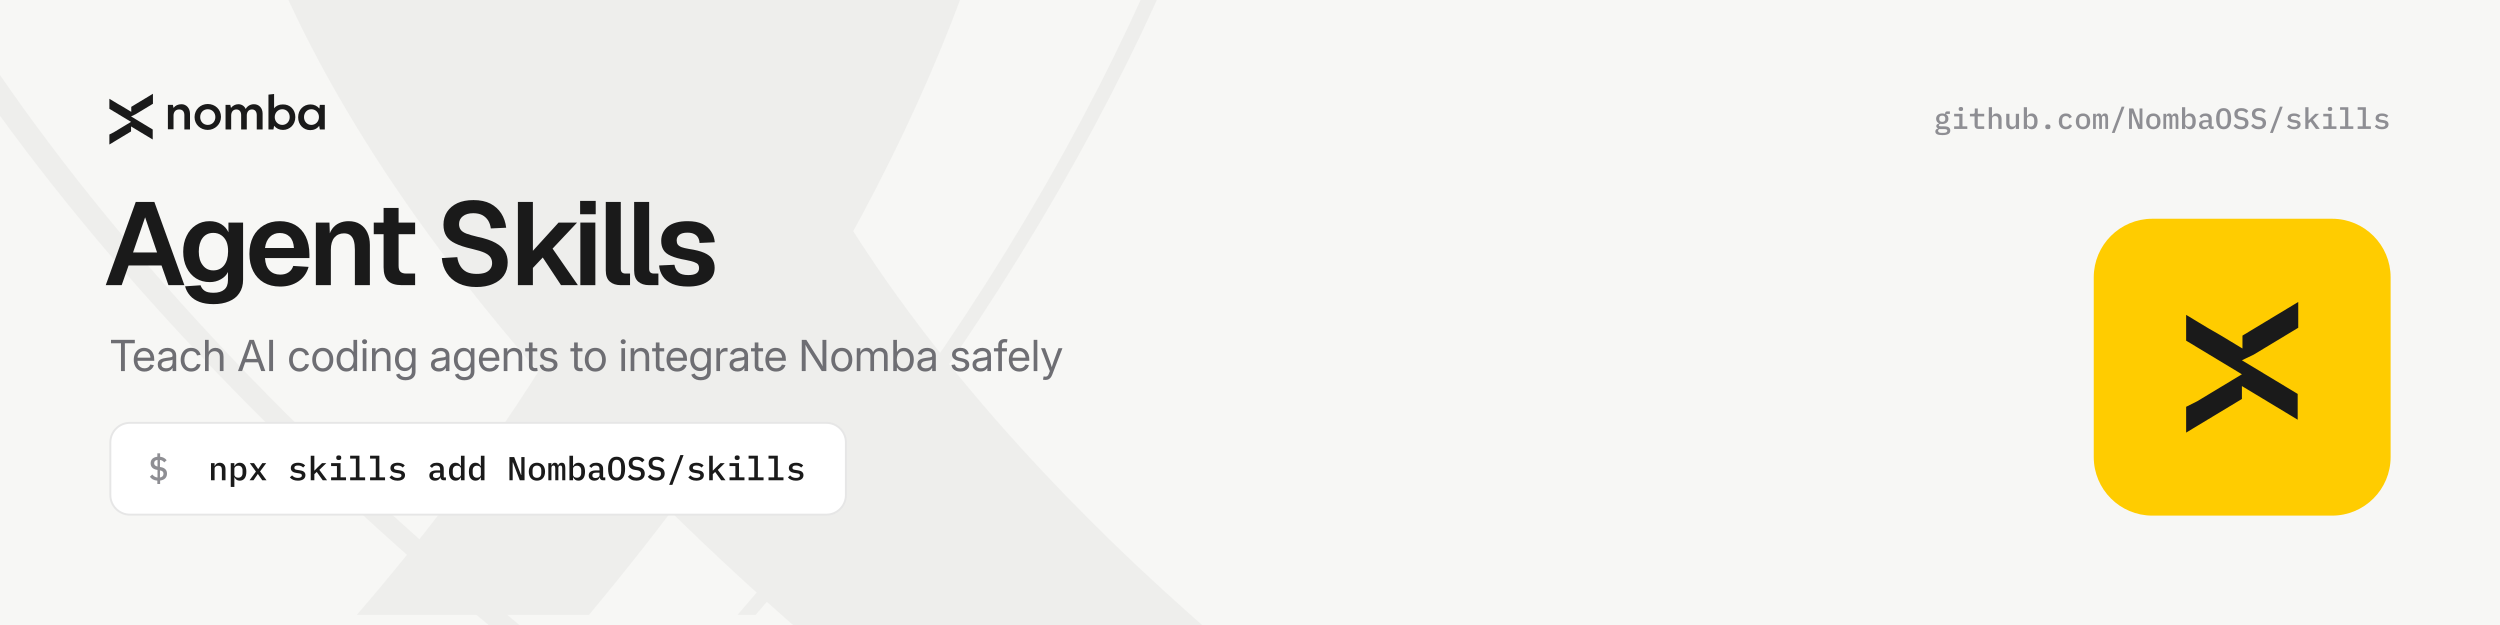
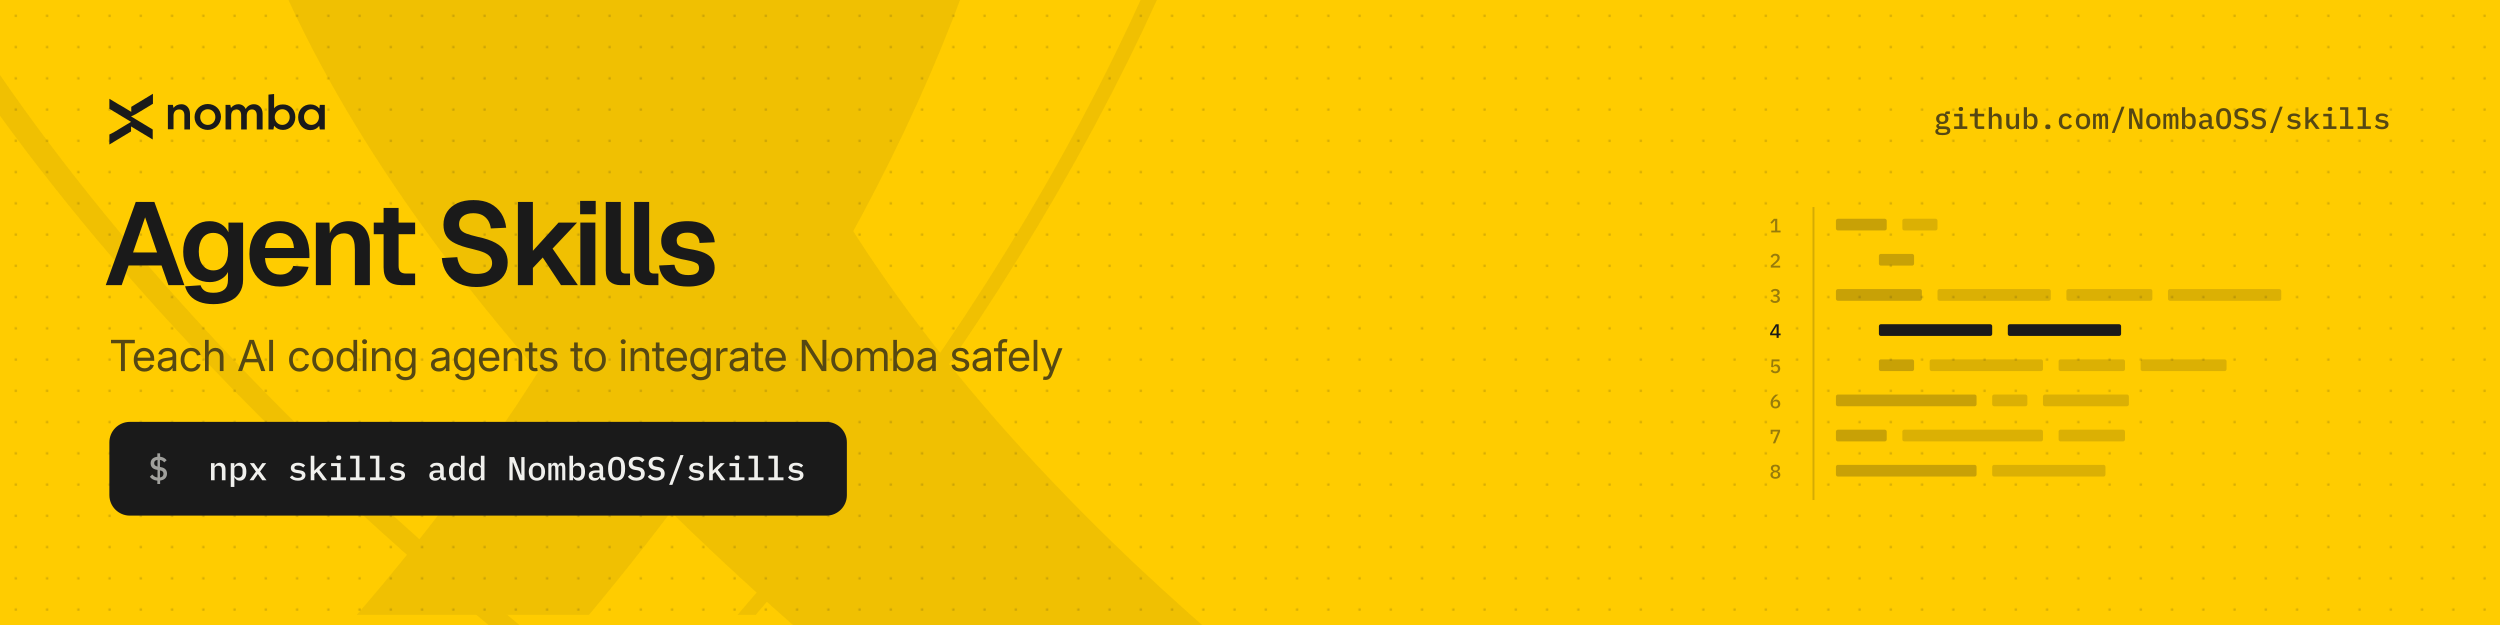
<svg xmlns="http://www.w3.org/2000/svg" viewBox="0 0 1280 320" width="1280" height="320" role="img" aria-label="Nomba Agent Skills. Teach AI coding agents to integrate Nomba safely. Install: npx skills add NombaOSS/skills">
  <defs>
+     <pattern id="dots" width="16" height="16" patternUnits="userSpaceOnUse">
+       <rect x="7.5" y="7.5" width="1.2" height="1.2" fill="#1A1A1A" fill-opacity="0.16" />
+     </pattern>
    <path id="g1" d="M19 0 275 -710H434L690 0H554L495 -168H214L155 0ZM252 -279H457L355 -579Z" />
    <path id="g281" d="M298 162Q228 162 178 143Q128 124 98 90Q67 55 55 10L187 1Q197 31 222 48Q246 65 298 65Q357 65 389 38Q421 12 421 -44V-112Q402 -73 360 -50Q318 -26 266 -26Q200 -26 148 -58Q97 -91 68 -150Q39 -208 39 -285Q39 -362 68 -420Q96 -479 147 -512Q198 -546 264 -546Q322 -546 364 -520Q406 -494 425 -451V-534H550V-47Q550 21 518 68Q487 115 430 138Q374 162 298 162ZM296 -126Q353 -126 387 -168Q421 -211 422 -286Q423 -336 408 -372Q392 -407 364 -426Q335 -446 296 -446Q237 -446 204 -402Q172 -359 172 -286Q172 -213 206 -170Q239 -126 296 -126Z" />
    <path id="g262" d="M301 12Q221 12 162 -22Q103 -57 71 -120Q39 -183 39 -267Q39 -351 71 -414Q103 -476 162 -511Q220 -546 298 -546Q374 -546 432 -512Q489 -478 520 -414Q551 -350 551 -260V-231H172Q176 -161 210 -126Q245 -90 302 -90Q345 -90 374 -110Q402 -129 413 -164L544 -156Q522 -78 458 -33Q393 12 301 12ZM172 -317H419Q415 -382 382 -414Q349 -445 298 -445Q247 -445 214 -412Q180 -379 172 -317Z" />
    <path id="g318" d="M70 0V-534H186L191 -384L176 -390Q184 -446 209 -480Q234 -514 270 -530Q306 -546 349 -546Q408 -546 448 -520Q489 -494 510 -448Q531 -403 531 -343V0H403V-302Q403 -347 394 -378Q385 -409 364 -426Q344 -442 310 -442Q259 -442 228 -406Q198 -370 198 -302V0Z" />
    <path id="g361" d="M284 0Q204 0 166 -37Q129 -74 129 -153V-659H257V-165Q257 -128 273 -114Q289 -99 323 -99H398V0ZM45 -435V-534H398V-435Z" />
    <path id="g126" d="M348 16Q260 16 196 -15Q132 -46 96 -102Q59 -157 53 -231L185 -239Q191 -193 212 -161Q232 -129 266 -112Q301 -96 350 -96Q392 -96 422 -106Q451 -117 466 -138Q482 -158 482 -188Q482 -215 469 -236Q456 -258 419 -276Q382 -293 309 -310Q221 -330 168 -356Q115 -381 91 -420Q67 -458 67 -516Q67 -578 98 -626Q129 -673 186 -700Q243 -726 323 -726Q408 -726 467 -696Q526 -665 560 -612Q594 -559 602 -490L471 -484Q466 -523 448 -552Q429 -581 398 -598Q366 -614 321 -614Q265 -614 232 -588Q200 -563 200 -521Q200 -492 214 -473Q227 -454 262 -440Q297 -427 360 -412Q455 -392 511 -361Q567 -330 591 -289Q615 -248 615 -195Q615 -130 582 -82Q549 -35 489 -10Q429 16 348 16Z" />
    <path id="g309" d="M70 0V-710H198V-293L417 -534H575L366 -312L582 0H438L282 -236L198 -147V0Z" />
    <path id="g292" d="M70 0V-534H198V0ZM68 -605V-719H201V-605Z" />
    <path id="g312" d="M198 0Q140 0 105 -30Q70 -60 70 -126V-710H198V-139Q198 -119 208 -109Q219 -99 238 -99H277V0Z" />
    <path id="g354" d="M287 12Q206 12 152 -11Q99 -34 71 -75Q43 -116 39 -168L170 -174Q177 -132 204 -109Q231 -86 288 -86Q333 -86 356 -100Q380 -115 380 -146Q380 -164 372 -176Q363 -188 338 -197Q314 -206 267 -215Q186 -229 140 -250Q94 -270 76 -301Q57 -332 57 -378Q57 -453 114 -500Q172 -546 283 -546Q360 -546 410 -522Q459 -497 484 -456Q510 -416 514 -366L384 -360Q383 -385 372 -405Q361 -425 339 -436Q317 -448 281 -448Q236 -448 212 -430Q189 -412 189 -382Q189 -361 198 -347Q208 -333 231 -324Q254 -316 294 -309Q376 -297 424 -276Q472 -255 492 -224Q513 -192 513 -148Q513 -71 452 -30Q390 12 287 12Z" />
    <path id="i411" d="M77 -1326V-1490H1213V-1326H739V0H553V-1326Z" />
    <path id="i614" d="M599 24Q440 24 326 -48Q212 -119 151 -246Q90 -373 90 -539Q90 -706 152 -834Q213 -963 324 -1036Q435 -1109 582 -1109Q680 -1109 768 -1075Q855 -1041 922 -972Q989 -902 1028 -798Q1066 -693 1066 -552V-490H198V-639H969L890 -585Q890 -694 854 -777Q818 -860 749 -906Q680 -952 582 -952Q484 -952 413 -906Q342 -859 304 -780Q266 -700 266 -601V-513Q266 -396 306 -310Q347 -225 422 -179Q497 -133 599 -133Q669 -133 724 -154Q780 -175 818 -215Q857 -255 875 -312L1048 -285Q1024 -193 962 -124Q899 -54 806 -15Q714 24 599 24Z" />
    <path id="i507" d="M461 22Q355 22 270 -16Q185 -55 136 -130Q86 -204 86 -312Q86 -406 122 -464Q159 -523 221 -556Q283 -590 359 -607Q435 -624 514 -634Q614 -648 675 -655Q736 -662 764 -678Q792 -695 792 -735V-743Q792 -808 765 -854Q738 -901 686 -927Q634 -953 558 -953Q481 -953 424 -928Q367 -903 332 -864Q298 -824 286 -779L113 -811Q139 -910 204 -976Q269 -1041 360 -1074Q451 -1107 555 -1107Q627 -1107 700 -1088Q772 -1070 832 -1028Q893 -985 930 -912Q966 -840 966 -733V0H793V-151H785Q766 -113 726 -72Q686 -32 621 -5Q556 22 461 22ZM489 -134Q590 -134 658 -172Q725 -211 758 -272Q792 -334 792 -402V-547Q781 -536 748 -526Q716 -517 672 -509Q629 -501 584 -495Q540 -489 506 -485Q443 -477 387 -458Q331 -438 297 -402Q263 -365 263 -302Q263 -248 292 -210Q320 -173 371 -154Q422 -134 489 -134Z" />
    <path id="i586" d="M590 24Q441 24 328 -48Q216 -119 153 -246Q90 -373 90 -540Q90 -710 153 -838Q216 -966 328 -1038Q441 -1109 590 -1109Q675 -1109 749 -1085Q823 -1061 882 -1017Q941 -973 982 -912Q1022 -850 1040 -774L867 -746Q857 -791 833 -828Q809 -866 774 -894Q739 -921 693 -936Q647 -951 590 -951Q484 -951 412 -896Q341 -842 304 -749Q268 -656 268 -540Q268 -426 304 -334Q341 -242 412 -188Q484 -134 590 -134Q648 -134 694 -149Q740 -164 774 -192Q809 -220 833 -258Q857 -297 869 -343L1042 -316Q1025 -240 984 -178Q944 -115 884 -70Q825 -25 750 0Q675 24 590 24Z" />
    <path id="i670" d="M319 -647V0H144V-1490H319V-826H279Q330 -976 424 -1042Q518 -1107 644 -1107Q754 -1107 840 -1060Q927 -1014 977 -921Q1027 -828 1027 -686V0H851V-672Q851 -805 784 -876Q717 -948 600 -948Q521 -948 458 -914Q394 -881 356 -814Q319 -748 319 -647Z" />
    <path id="i2" d="M38 0 583 -1490H796L1342 0H1145L831 -890Q801 -975 762 -1094Q724 -1213 667 -1401H710Q654 -1212 615 -1092Q576 -972 547 -890L234 0ZM315 -417V-580H1065V-417Z" />
    <path id="i197" d="M351 -1490V0H166V-1490Z" />
    <path id="i790" d="M590 24Q441 24 328 -48Q216 -119 153 -246Q90 -373 90 -540Q90 -710 153 -838Q216 -966 328 -1038Q441 -1109 590 -1109Q741 -1109 854 -1038Q966 -966 1029 -838Q1092 -710 1092 -540Q1092 -373 1029 -246Q966 -119 854 -48Q741 24 590 24ZM590 -134Q698 -134 770 -188Q842 -242 878 -334Q914 -426 914 -540Q914 -656 878 -749Q842 -842 770 -896Q698 -951 590 -951Q484 -951 412 -896Q341 -842 304 -749Q268 -656 268 -540Q268 -426 304 -334Q341 -242 412 -188Q484 -134 590 -134Z" />
    <path id="i597" d="M556 22Q418 22 312 -48Q207 -118 148 -246Q90 -373 90 -544Q90 -714 149 -841Q208 -968 314 -1038Q419 -1107 557 -1107Q648 -1107 712 -1078Q775 -1050 816 -1008Q858 -965 883 -922H892V-1490H1068V0H897V-167H885Q858 -123 816 -80Q773 -36 710 -7Q646 22 556 22ZM583 -135Q683 -135 754 -186Q825 -238 862 -330Q899 -423 899 -545Q899 -667 862 -758Q825 -849 754 -900Q683 -950 583 -950Q483 -950 412 -900Q342 -849 305 -758Q268 -667 268 -545Q268 -422 306 -330Q343 -238 414 -186Q484 -135 583 -135Z" />
    <path id="i689" d="M144 0V-1090H319V0ZM232 -1284Q183 -1284 147 -1318Q111 -1353 111 -1401Q111 -1450 147 -1484Q183 -1519 232 -1519Q283 -1519 318 -1484Q354 -1450 354 -1401Q354 -1353 318 -1318Q283 -1284 232 -1284Z" />
    <path id="i773" d="M319 -647V0H144V-1090H314V-826H279Q330 -976 424 -1042Q518 -1107 644 -1107Q754 -1107 840 -1060Q927 -1014 976 -921Q1026 -828 1026 -686V0H851V-672Q851 -805 784 -876Q717 -948 600 -948Q521 -948 458 -914Q394 -881 356 -814Q319 -748 319 -647Z" />
    <path id="i658" d="M592 438Q470 438 378 404Q285 370 224 310Q164 249 139 169L297 116Q317 160 354 198Q391 236 449 260Q507 284 592 284Q728 284 811 216Q894 147 894 11V-185H884Q856 -140 814 -98Q773 -56 710 -28Q647 -1 556 -1Q420 -1 314 -67Q209 -133 150 -256Q90 -379 90 -548Q90 -717 149 -842Q208 -968 314 -1038Q420 -1107 558 -1107Q648 -1107 712 -1079Q776 -1051 818 -1007Q861 -963 888 -918H898V-1090H1069V16Q1069 165 1004 258Q939 352 830 395Q722 438 592 438ZM584 -158Q684 -158 755 -206Q826 -253 863 -342Q900 -430 900 -550Q900 -670 863 -760Q826 -849 756 -900Q685 -950 584 -950Q484 -950 414 -900Q343 -850 306 -760Q268 -670 268 -550Q268 -429 306 -341Q343 -253 414 -206Q485 -158 584 -158Z" />
    <path id="i889" d="M593 -1090V-940H18V-1090ZM195 -1366H370V-275Q370 -206 398 -176Q427 -146 495 -146Q515 -146 542 -148Q568 -150 590 -153L610 -3Q583 2 550 5Q516 8 485 8Q344 8 270 -61Q195 -130 195 -259Z" />
    <path id="i871" d="M518 24Q404 24 314 -11Q223 -46 166 -116Q108 -187 94 -291L263 -314Q281 -221 346 -175Q411 -129 516 -129Q629 -129 696 -177Q763 -225 763 -295Q763 -353 721 -390Q679 -428 601 -446L422 -488Q273 -524 198 -599Q123 -674 123 -791Q123 -884 174 -956Q226 -1028 316 -1068Q407 -1109 524 -1109Q636 -1109 720 -1072Q804 -1034 854 -966Q905 -899 921 -808L756 -785Q743 -856 686 -908Q629 -959 524 -959Q425 -959 362 -912Q300 -866 300 -797Q300 -736 344 -699Q389 -662 477 -641L647 -601Q799 -565 871 -492Q943 -418 943 -303Q943 -205 888 -132Q834 -58 738 -17Q642 24 518 24Z" />
    <path id="i852" d="M144 0V-1090H312V-921H321Q351 -1005 423 -1056Q495 -1106 595 -1106Q616 -1106 640 -1105Q664 -1104 677 -1102V-926Q669 -928 638 -932Q608 -937 571 -937Q501 -937 444 -906Q386 -876 352 -818Q319 -760 319 -678V0Z" />
    <path id="i300" d="M166 0V-1490H382L992 -529Q1014 -495 1046 -440Q1079 -385 1116 -318Q1154 -251 1189 -179L1167 -163Q1161 -235 1158 -310Q1154 -385 1153 -450Q1152 -515 1152 -555V-1490H1338V0H1119L577 -854Q546 -903 508 -964Q471 -1026 422 -1110Q373 -1195 308 -1309L337 -1330Q342 -1217 345 -1124Q348 -1031 350 -963Q352 -895 352 -856V0Z" />
    <path id="i766" d="M144 0V-1090H315V-856H298Q325 -940 375 -996Q425 -1053 490 -1082Q556 -1110 628 -1110Q751 -1110 832 -1037Q912 -964 934 -854H905Q926 -930 977 -988Q1028 -1045 1102 -1078Q1176 -1110 1265 -1110Q1362 -1110 1442 -1068Q1522 -1026 1569 -941Q1616 -856 1616 -726V0H1441V-724Q1441 -845 1372 -898Q1304 -950 1214 -950Q1138 -950 1083 -918Q1028 -887 998 -832Q968 -776 968 -704V0H792V-742Q792 -836 730 -893Q667 -950 571 -950Q506 -950 448 -920Q390 -889 354 -828Q319 -767 319 -677V0Z" />
    <path id="i578" d="M655 22Q566 22 502 -7Q439 -36 396 -80Q354 -123 326 -167H314V0H144V-1490H319V-922H328Q354 -965 396 -1008Q437 -1050 500 -1078Q564 -1107 655 -1107Q794 -1107 899 -1038Q1004 -968 1063 -841Q1122 -714 1122 -544Q1122 -373 1063 -246Q1004 -118 899 -48Q794 22 655 22ZM629 -135Q728 -135 798 -186Q868 -238 906 -330Q943 -422 943 -545Q943 -667 906 -758Q869 -849 798 -900Q728 -950 629 -950Q528 -950 457 -900Q386 -849 349 -758Q312 -667 312 -545Q312 -423 350 -330Q387 -238 458 -186Q529 -135 629 -135Z" />
    <path id="i647" d="M638 -1090V-940H18V-1090ZM224 0V-1257Q224 -1344 264 -1405Q304 -1466 372 -1498Q441 -1529 524 -1529Q575 -1529 612 -1523Q649 -1517 664 -1512L636 -1362Q625 -1365 598 -1368Q572 -1371 543 -1371Q467 -1371 433 -1334Q399 -1298 399 -1223V0Z" />
    <path id="i736" d="M319 -1490V0H144V-1490Z" />
    <path id="i998" d="M137 411 163 257 220 260Q265 268 302 258Q338 249 367 216Q396 182 419 118L462 -1L43 -1090H235L468 -452Q502 -360 528 -270Q555 -179 582 -92H526Q553 -179 580 -270Q607 -361 640 -452L873 -1090H1062L573 180Q541 261 496 315Q450 369 390 396Q331 422 257 422Q219 422 188 418Q157 415 137 411Z" />
+     <path id="m63" d="M88 0V-93H284V-616H276L114 -443L45 -505L223 -698H396V-93H565V0Z" />
+     <path id="m64" d="M545 0H63V-107L291 -306Q345 -354 374 -397Q404 -440 404 -488V-499Q404 -554 374 -584Q344 -613 287 -613Q229 -613 198 -582Q166 -551 152 -503L54 -540Q64 -573 83 -604Q102 -634 132 -658Q161 -682 202 -696Q242 -710 295 -710Q349 -710 392 -694Q434 -679 463 -652Q492 -625 507 -588Q522 -550 522 -505Q522 -463 510 -428Q497 -392 474 -360Q452 -327 421 -297Q390 -267 353 -237L184 -95H545Z" />
+     <path id="m65" d="M271 -410Q338 -410 370 -438Q403 -467 403 -510V-517Q403 -565 372 -590Q340 -616 287 -616Q236 -616 200 -593Q165 -570 141 -530L65 -595Q81 -618 102 -639Q123 -660 150 -676Q177 -691 212 -700Q247 -710 291 -710Q340 -710 382 -698Q424 -686 455 -662Q486 -639 503 -606Q520 -572 520 -530Q520 -497 510 -470Q499 -443 480 -422Q462 -402 437 -389Q412 -376 384 -370V-365Q414 -359 441 -346Q468 -332 489 -310Q510 -289 522 -260Q534 -230 534 -192Q534 -146 516 -108Q498 -71 464 -44Q431 -17 384 -2Q337 12 279 12Q230 12 192 2Q155 -9 126 -26Q97 -44 76 -66Q54 -89 38 -113L121 -177Q147 -135 182 -108Q218 -82 280 -82Q346 -82 381 -112Q416 -143 416 -197V-205Q416 -259 380 -288Q343 -316 274 -316H199V-410Z" />
+     <path id="m66" d="M362 0V-136H30V-232L322 -698H469V-224H567V-136H469V0ZM125 -224H362V-595H356Z" />
+     <path id="m67" d="M511 -601H194L176 -353H184Q208 -394 242 -418Q276 -443 335 -443Q380 -443 418 -428Q457 -413 486 -385Q514 -357 530 -316Q547 -276 547 -225Q547 -173 530 -130Q513 -86 481 -54Q449 -23 402 -6Q355 12 295 12Q248 12 212 2Q175 -9 146 -26Q118 -44 97 -66Q76 -89 60 -113L142 -177Q155 -157 170 -140Q184 -122 202 -109Q220 -96 244 -89Q267 -82 297 -82Q362 -82 396 -118Q430 -153 430 -214V-222Q430 -283 396 -317Q361 -351 297 -351Q250 -351 223 -334Q196 -317 176 -296L83 -309L109 -698H511Z" />
+     <path id="m68" d="M302 12Q243 12 197 -7Q151 -26 119 -62Q87 -97 70 -147Q53 -197 53 -260Q53 -336 76 -403Q99 -470 136 -526Q173 -582 218 -626Q263 -669 307 -698H457Q397 -655 349 -615Q301 -575 266 -533Q230 -491 206 -444Q182 -398 169 -341L176 -339Q187 -360 202 -378Q217 -397 237 -411Q257 -425 283 -433Q309 -441 342 -441Q387 -441 425 -426Q463 -411 491 -382Q519 -354 534 -314Q550 -274 550 -224Q550 -172 532 -128Q515 -85 482 -54Q450 -23 404 -6Q358 12 302 12ZM301 -78Q365 -78 400 -112Q435 -147 435 -210V-220Q435 -283 400 -318Q365 -352 301 -352Q238 -352 203 -318Q168 -283 168 -220V-210Q168 -147 203 -112Q238 -78 301 -78Z" />
+     <path id="m69" d="M169 0 428 -605H156V-476H59V-698H540V-600L288 0Z" />
+     <path id="m70" d="M300 12Q238 12 191 -4Q144 -19 112 -46Q80 -73 64 -110Q47 -147 47 -191Q47 -261 86 -303Q125 -345 188 -362V-370Q134 -389 101 -430Q68 -471 68 -531Q68 -612 128 -661Q189 -710 300 -710Q411 -710 472 -661Q532 -612 532 -531Q532 -471 499 -430Q466 -389 412 -370V-362Q475 -345 514 -303Q553 -261 553 -191Q553 -147 536 -110Q520 -73 488 -46Q456 -19 409 -4Q362 12 300 12ZM300 -77Q366 -77 402 -106Q437 -135 437 -188V-209Q437 -262 402 -291Q366 -320 300 -320Q234 -320 198 -291Q163 -262 163 -209V-188Q163 -135 198 -106Q234 -77 300 -77ZM300 -406Q360 -406 392 -432Q423 -459 423 -507V-520Q423 -568 392 -594Q360 -621 300 -621Q240 -621 208 -594Q177 -568 177 -520V-507Q177 -459 208 -432Q240 -406 300 -406Z" />
    <path id="m11" d="M570 56Q570 136 503 174Q436 212 299 212Q232 212 186 204Q141 195 112 179Q84 163 72 140Q59 117 59 88Q59 46 82 22Q106 -1 149 -12V-22Q123 -32 108 -50Q92 -68 92 -97Q92 -135 118 -154Q144 -174 185 -184V-189Q138 -211 112 -251Q86 -291 86 -347Q86 -388 101 -422Q116 -455 144 -478Q171 -502 210 -515Q248 -528 296 -528Q350 -528 393 -511V-528Q393 -558 410 -578Q427 -598 462 -598H556V-512H436V-488Q470 -465 488 -430Q506 -394 506 -347Q506 -306 491 -272Q476 -239 448 -216Q421 -192 382 -180Q344 -167 296 -167Q262 -167 232 -173Q214 -168 196 -156Q178 -144 178 -123Q178 -99 201 -93Q224 -87 258 -87H374Q478 -87 524 -48Q570 -8 570 56ZM468 63Q468 37 447 22Q426 6 371 6H192Q154 24 154 64Q154 93 178 114Q203 135 260 135H341Q403 135 436 116Q468 98 468 63ZM296 -242Q349 -242 374 -267Q399 -292 399 -334V-361Q399 -403 374 -428Q349 -453 296 -453Q243 -453 218 -428Q193 -403 193 -361V-334Q193 -292 218 -267Q243 -242 296 -242Z" />
    <path id="m15" d="M332 -610Q290 -610 274 -627Q257 -644 257 -669V-690Q257 -715 274 -732Q290 -749 331 -749Q373 -749 390 -732Q406 -715 406 -690V-669Q406 -644 390 -627Q373 -610 332 -610ZM101 -88H277V-428H101V-516H386V-88H551V0H101Z" />
    <path id="m27" d="M331 0Q263 0 231 -36Q199 -73 199 -131V-428H40V-516H153Q182 -516 194 -528Q206 -539 206 -569V-698H308V-516H528V-428H308V-88H528V0Z" />
    <path id="m14" d="M84 -740H193V-428H198Q206 -448 218 -466Q231 -485 249 -498Q267 -512 291 -520Q315 -528 347 -528Q425 -528 473 -477Q521 -426 521 -332V0H412V-316Q412 -439 305 -439Q284 -439 264 -434Q244 -428 228 -417Q212 -406 202 -389Q193 -372 193 -350V0H84Z" />
    <path id="m28" d="M407 -88H402Q394 -68 382 -50Q369 -31 351 -18Q333 -4 309 4Q285 12 253 12Q175 12 127 -39Q79 -90 79 -184V-516H188V-200Q188 -77 295 -77Q316 -77 336 -82Q356 -88 372 -99Q388 -110 398 -126Q407 -143 407 -166V-516H516V0H407Z" />
    <path id="m6" d="M79 -740H188V-428H194Q217 -475 255 -502Q293 -528 350 -528Q441 -528 495 -460Q549 -392 549 -258Q549 -124 495 -56Q441 12 350 12Q293 12 255 -14Q217 -41 194 -88H188V0H79ZM305 -77Q367 -77 400 -115Q434 -153 434 -216V-300Q434 -363 400 -401Q367 -439 305 -439Q281 -439 260 -433Q239 -427 223 -415Q207 -403 198 -386Q188 -368 188 -344V-172Q188 -148 198 -130Q207 -113 223 -101Q239 -89 260 -83Q281 -77 305 -77Z" />
    <path id="m95" d="M300 10Q252 10 232 -10Q213 -30 213 -59V-85Q213 -114 232 -134Q252 -154 300 -154Q348 -154 368 -134Q387 -114 387 -85V-59Q387 -30 368 -10Q348 10 300 10Z" />
    <path id="m7" d="M319 12Q261 12 216 -7Q170 -26 138 -61Q107 -96 90 -146Q74 -196 74 -258Q74 -320 90 -370Q107 -420 138 -455Q170 -490 216 -509Q261 -528 318 -528Q398 -528 446 -494Q495 -460 519 -406L434 -360Q420 -396 392 -417Q363 -438 318 -438Q256 -438 222 -400Q188 -363 188 -301V-215Q188 -154 222 -116Q256 -78 320 -78Q368 -78 398 -100Q429 -122 447 -160L527 -111Q502 -57 451 -22Q400 12 319 12Z" />
    <path id="m22" d="M300 12Q243 12 198 -7Q152 -26 120 -61Q89 -96 72 -146Q55 -196 55 -258Q55 -320 72 -370Q89 -420 120 -455Q152 -490 198 -509Q243 -528 300 -528Q357 -528 402 -509Q448 -490 480 -455Q511 -420 528 -370Q545 -320 545 -258Q545 -196 528 -146Q511 -96 480 -61Q448 -26 402 -7Q357 12 300 12ZM300 -74Q360 -74 396 -110Q431 -147 431 -219V-297Q431 -369 396 -406Q360 -442 300 -442Q240 -442 204 -406Q169 -369 169 -297V-219Q169 -147 204 -110Q240 -74 300 -74Z" />
    <path id="m20" d="M44 0V-516H137V-449H142Q154 -482 176 -505Q199 -528 241 -528Q282 -528 304 -506Q327 -483 333 -444H337Q351 -479 376 -504Q401 -528 448 -528Q508 -528 532 -486Q555 -444 555 -363V0H462V-349Q462 -403 449 -424Q436 -444 407 -444Q381 -444 364 -426Q346 -409 346 -374V0H253V-349Q253 -403 240 -424Q228 -444 199 -444Q172 -444 154 -426Q137 -409 137 -374V0Z" />
    <path id="m130" d="M83 138 420 -760H517L180 138Z" />
    <path id="m47" d="M179 -537H170V0H72V-698H216L421 -161H430V-698H528V0H384Z" />
    <path id="m4" d="M492 0Q445 0 422 -24Q398 -48 393 -87H388Q373 -40 334 -14Q294 12 233 12Q154 12 107 -30Q60 -71 60 -144Q60 -219 116 -258Q171 -298 286 -298H385V-338Q385 -443 274 -443Q224 -443 193 -424Q162 -404 141 -372L76 -425Q98 -467 150 -498Q202 -528 284 -528Q382 -528 438 -481Q494 -434 494 -345V-86H559V0ZM264 -68Q317 -68 351 -92Q385 -116 385 -154V-229H288Q170 -229 170 -158V-138Q170 -103 195 -86Q220 -68 264 -68Z" />
    <path id="m48" d="M300 12Q234 12 186 -12Q137 -37 106 -83Q74 -129 59 -196Q44 -263 44 -349Q44 -434 59 -502Q74 -569 106 -615Q137 -661 186 -686Q234 -710 300 -710Q366 -710 414 -686Q463 -661 494 -615Q526 -569 541 -502Q556 -434 556 -349Q556 -263 541 -196Q526 -129 494 -83Q463 -37 414 -12Q366 12 300 12ZM300 -81Q375 -81 406 -138Q437 -194 437 -291V-408Q437 -504 406 -560Q375 -617 300 -617Q225 -617 194 -560Q163 -504 163 -408V-290Q163 -194 194 -138Q225 -81 300 -81Z" />
    <path id="m52" d="M294 12Q203 12 141 -20Q79 -52 39 -105L111 -174Q151 -126 196 -104Q241 -81 298 -81Q364 -81 400 -111Q435 -141 435 -197Q435 -242 409 -266Q383 -291 320 -302L244 -314Q194 -322 160 -340Q126 -359 105 -384Q84 -410 74 -442Q65 -473 65 -508Q65 -607 129 -658Q193 -710 305 -710Q388 -710 446 -684Q505 -657 541 -609L471 -539Q442 -574 402 -596Q363 -617 305 -617Q243 -617 210 -590Q178 -564 178 -513Q178 -470 204 -446Q229 -421 294 -410L368 -397Q462 -380 505 -328Q548 -277 548 -203Q548 -155 532 -115Q515 -75 482 -47Q450 -19 402 -4Q355 12 294 12Z" />
    <path id="m26" d="M301 12Q217 12 156 -15Q96 -42 59 -87L126 -147Q160 -110 202 -90Q245 -71 303 -71Q356 -71 388 -89Q421 -107 421 -145Q421 -161 415 -172Q409 -183 398 -190Q387 -197 372 -201Q358 -205 342 -207L260 -220Q230 -224 199 -233Q168 -242 144 -258Q119 -275 104 -301Q88 -327 88 -367Q88 -446 148 -487Q209 -528 308 -528Q380 -528 432 -506Q485 -485 520 -447L459 -383Q439 -406 402 -426Q365 -445 304 -445Q195 -445 195 -376Q195 -343 218 -330Q242 -318 274 -314L356 -301Q387 -296 418 -288Q448 -280 472 -264Q497 -247 512 -221Q528 -195 528 -155Q528 -77 468 -32Q407 12 301 12Z" />
    <path id="m17" d="M88 -740H197V-293H202L283 -376L428 -516H557L348 -313L580 0H449L269 -251L197 -184V0H88Z" />
    <path id="m18" d="M75 -88H246V-652H75V-740H355V-88H526V0H75Z" />
    <path id="m170" d="M268 11Q188 5 133 -26Q78 -57 43 -105L115 -174Q149 -133 187 -110Q225 -88 273 -83V-312L250 -316Q200 -325 165 -343Q130 -361 108 -387Q86 -413 76 -444Q66 -476 66 -512Q66 -597 119 -648Q172 -698 268 -708V-811H352V-708Q418 -701 466 -675Q514 -649 549 -604L476 -538Q452 -569 420 -588Q389 -607 347 -612V-400L374 -396Q424 -387 459 -369Q494 -351 516 -326Q539 -300 549 -268Q559 -236 559 -200Q559 -114 506 -59Q452 -4 352 8V113H268ZM172 -515Q172 -473 196 -450Q219 -426 273 -414V-614Q172 -602 172 -515ZM453 -195Q453 -240 428 -264Q404 -287 347 -298V-84Q399 -92 426 -120Q453 -148 453 -195Z" />
    <path id="m21" d="M84 0V-516H193V-428H198Q206 -448 218 -466Q231 -485 249 -498Q267 -512 291 -520Q315 -528 347 -528Q425 -528 473 -477Q521 -426 521 -332V0H412V-316Q412 -439 305 -439Q284 -439 264 -434Q244 -428 228 -417Q212 -406 202 -389Q193 -372 193 -350V0Z" />
    <path id="m23" d="M79 -516H188V-428H194Q217 -475 255 -502Q293 -528 350 -528Q441 -528 495 -460Q549 -392 549 -258Q549 -124 495 -56Q441 12 350 12Q293 12 255 -14Q217 -41 194 -88H188V200H79ZM305 -77Q367 -77 400 -115Q434 -153 434 -216V-300Q434 -363 400 -401Q367 -439 305 -439Q281 -439 260 -433Q239 -427 223 -415Q207 -403 198 -386Q188 -368 188 -344V-172Q188 -148 198 -130Q207 -113 223 -101Q239 -89 260 -83Q281 -77 305 -77Z" />
    <path id="m31" d="M45 0 237 -262 53 -516H180L248 -418L302 -340H308L361 -418L429 -516H547L362 -266L556 0H428L351 -111L298 -187H292L240 -111L164 0Z" />
    <path id="m8" d="M412 -88H406Q383 -41 345 -14Q307 12 250 12Q159 12 105 -56Q51 -124 51 -258Q51 -392 105 -460Q159 -528 250 -528Q307 -528 345 -502Q383 -475 406 -428H412V-740H521V0H412ZM295 -77Q319 -77 340 -83Q361 -89 377 -101Q393 -113 402 -130Q412 -148 412 -172V-344Q412 -368 402 -386Q393 -403 377 -415Q361 -427 340 -433Q319 -439 295 -439Q233 -439 200 -401Q166 -363 166 -300V-216Q166 -153 200 -115Q233 -77 295 -77Z" />
  </defs>
-   <rect width="1280" height="320" fill="#F7F7F5" />
-   <g opacity="0.04">
+   <rect width="1280" height="320" fill="#FFCC00" />
+   <g opacity="0.07">
    <svg x="-128.0" y="-542.0" width="1408.0" height="951.6" viewBox="0 0 566.87 383.14">
      <g fill="#1A1A1A">
        <path d="M209.861 42.64C158.12 52.759 122.057 75.161 105.534 107.613C98.418 121.431 94.92 136.645 94.92 152.906C94.92 210.342 138.34 280.689 218.425 350.059C231.571 361.434 245.441 372.461 259.673 383.139H344.703C341.567 380.836 338.431 378.602 335.296 376.23C323.958 367.715 312.862 358.922 302.49 349.849C294.891 343.22 287.655 336.659 280.78 329.96C211.429 262.544 183.448 194.011 207.449 147.113C220.957 120.594 250.507 102.239 292.841 94.004C366.654 79.558 468.208 97.424 566.867 136.994V106.217C440.226 50.456 305.626 23.936 209.861 42.64Z" />
        <path d="M5.307 110.266C5.307 92.261 9.046 75.442 16.765 60.297C30.273 33.987 55.239 13.539 89.975 0H80.688C48.364 13.888 24.966 33.987 12.061 59.32C3.98 75.302 0 92.749 0 111.453C0 177.612 49.932 258.637 142.199 338.545C160.049 353.968 178.864 368.903 198.644 383.14H205.278C184.654 368.275 164.874 352.712 146.179 336.591C55.36 258.009 5.186 175.937 5.307 110.266Z" />
        <path d="M200.985 38.392C230.114 47.503 250.416 67.674 259.718 96.893C263.724 109.334 265.693 123.033 265.693 137.673C265.693 189.388 241.25 252.727 196.164 315.186C188.763 325.429 180.955 335.357 172.943 344.971H125.074C126.839 342.897 128.605 340.887 130.37 338.75C136.752 331.084 142.999 323.167 148.839 314.998C153.116 309.028 157.19 303.122 161.06 297.09C200.102 236.39 215.855 174.684 202.343 132.458C194.739 108.58 178.103 92.054 154.27 84.639C112.716 71.632 55.545 87.719 0.003 123.347V95.636C71.297 45.43 147.073 21.552 200.985 38.392Z" />
        <path d="M316.141 99.282C316.141 83.07 314.036 67.926 309.691 54.291C302.086 30.601 288.031 12.19 268.476 0H273.704C291.901 12.505 305.074 30.601 312.339 53.411C316.888 67.8 319.129 83.51 319.129 100.35C319.129 159.919 291.019 232.872 239.076 304.82C229.027 318.707 218.434 332.154 207.299 344.972H203.564C215.175 331.588 226.311 317.575 236.835 303.06C287.963 232.306 316.209 158.411 316.141 99.282Z" />
      </g>
    </svg>
  </g>
+   <rect width="1280" height="320" fill="url(#dots)" />
+   <rect x="940" y="112" width="26" height="6" rx="1" fill="#1A1A1A" fill-opacity="0.24" />
+   <rect x="974" y="112" width="18" height="6" rx="1" fill="#1A1A1A" fill-opacity="0.16" />
+   <g fill-opacity="0.45" transform="translate(900.0 119.0) scale(0.01)" fill="#1A1A1A">
+     <use href="#m63" x="600" />
+   </g>
+   <rect x="962" y="130" width="18" height="6" rx="1" fill="#1A1A1A" fill-opacity="0.24" />
+   <g fill-opacity="0.45" transform="translate(900.0 137.0) scale(0.01)" fill="#1A1A1A">
+     <use href="#m64" x="600" />
+   </g>
+   <rect x="940" y="148" width="44" height="6" rx="1" fill="#1A1A1A" fill-opacity="0.24" />
+   <rect x="992" y="148" width="58" height="6" rx="1" fill="#1A1A1A" fill-opacity="0.16" />
+   <rect x="1058" y="148" width="44" height="6" rx="1" fill="#1A1A1A" fill-opacity="0.16" />
+   <rect x="1110" y="148" width="58" height="6" rx="1" fill="#1A1A1A" fill-opacity="0.16" />
+   <g fill-opacity="0.45" transform="translate(900.0 155.0) scale(0.01)" fill="#1A1A1A">
+     <use href="#m65" x="600" />
+   </g>
+   <rect x="962" y="166" width="58" height="6" rx="1" fill="#1A1A1A" fill-opacity="1.00" />
+   <rect x="1028" y="166" width="58" height="6" rx="1" fill="#1A1A1A" fill-opacity="1.00" />
+   <g fill-opacity="1.00" transform="translate(900.0 173.0) scale(0.01)" fill="#1A1A1A">
+     <use href="#m66" x="600" />
+   </g>
+   <rect x="962" y="184" width="18" height="6" rx="1" fill="#1A1A1A" fill-opacity="0.24" />
+   <rect x="988" y="184" width="58" height="6" rx="1" fill="#1A1A1A" fill-opacity="0.16" />
+   <rect x="1054" y="184" width="34" height="6" rx="1" fill="#1A1A1A" fill-opacity="0.16" />
+   <rect x="1096" y="184" width="44" height="6" rx="1" fill="#1A1A1A" fill-opacity="0.16" />
+   <g fill-opacity="0.45" transform="translate(900.0 191.0) scale(0.01)" fill="#1A1A1A">
+     <use href="#m67" x="600" />
+   </g>
+   <rect x="940" y="202" width="72" height="6" rx="1" fill="#1A1A1A" fill-opacity="0.24" />
+   <rect x="1020" y="202" width="18" height="6" rx="1" fill="#1A1A1A" fill-opacity="0.16" />
+   <rect x="1046" y="202" width="44" height="6" rx="1" fill="#1A1A1A" fill-opacity="0.16" />
+   <g fill-opacity="0.45" transform="translate(900.0 209.0) scale(0.01)" fill="#1A1A1A">
+     <use href="#m68" x="600" />
+   </g>
+   <rect x="940" y="220" width="26" height="6" rx="1" fill="#1A1A1A" fill-opacity="0.24" />
+   <rect x="974" y="220" width="72" height="6" rx="1" fill="#1A1A1A" fill-opacity="0.16" />
+   <rect x="1054" y="220" width="34" height="6" rx="1" fill="#1A1A1A" fill-opacity="0.16" />
+   <g fill-opacity="0.45" transform="translate(900.0 227.0) scale(0.01)" fill="#1A1A1A">
+     <use href="#m69" x="600" />
+   </g>
+   <rect x="940" y="238" width="72" height="6" rx="1" fill="#1A1A1A" fill-opacity="0.24" />
+   <rect x="1020" y="238" width="58" height="6" rx="1" fill="#1A1A1A" fill-opacity="0.16" />
+   <g fill-opacity="0.45" transform="translate(900.0 245.0) scale(0.01)" fill="#1A1A1A">
+     <use href="#m70" x="600" />
+   </g>
+   <rect x="928" y="106" width="1" height="150" fill="#1A1A1A" fill-opacity=".18" />
  <svg x="56.0" y="48.0" width="110.3" height="26.0" viewBox="0 0 174 41">
    <path d="M65.119 16.189V28.858H60.567V17.245C60.567 14.253 58.992 12.669 56.366 12.669C53.74 12.669 51.815 14.429 51.815 17.597V28.682H47.264V8.974H51.29L51.815 11.438C53.215 9.502 55.491 8.446 58.292 8.446C62.143 8.446 65.119 11.614 65.119 16.189ZM68.795 18.828C68.795 12.845 73.521 8.27 79.473 8.27C85.424 8.27 90.151 12.669 90.151 18.652C90.151 24.635 85.249 29.21 79.473 29.21C73.521 29.21 68.795 24.811 68.795 18.828ZM85.6 18.828C85.6 15.133 82.974 12.494 79.473 12.494C75.972 12.494 73.346 15.133 73.346 18.828C73.346 22.524 75.972 25.163 79.473 25.163C82.974 25.163 85.6 22.524 85.6 18.828ZM123.761 16.013V28.858H119.034V17.245C119.034 14.253 117.459 12.669 115.183 12.669C112.732 12.669 110.982 14.429 110.982 17.597V28.858H106.431V17.245C106.431 14.253 104.855 12.669 102.579 12.669C100.129 12.669 98.378 14.429 98.378 17.597V28.858H93.827V8.974H97.678L98.203 11.438C99.604 9.678 101.704 8.446 104.155 8.446C106.781 8.446 109.056 9.854 110.107 12.318C111.332 10.03 113.783 8.446 116.759 8.446C120.785 8.446 123.761 11.438 123.761 16.013ZM150.193 18.828C150.193 24.987 145.642 29.21 140.215 29.21C137.239 29.21 134.789 27.979 133.038 25.867L132.513 28.858H128.487V0.704L133.038 0.176V11.79C134.614 9.678 137.064 8.622 140.04 8.622C145.817 8.446 150.193 12.669 150.193 18.828ZM145.642 18.828C145.642 15.133 143.016 12.494 139.69 12.494C136.364 12.494 133.563 15.133 133.563 18.828C133.563 22.524 136.364 25.163 139.69 25.163C143.016 25.163 145.642 22.524 145.642 18.828ZM169.974 8.974H174V28.858H169.974L169.449 25.867C167.873 28.154 165.247 29.386 162.272 29.386C156.845 29.386 152.469 25.163 152.469 19.004C152.469 12.845 156.845 8.622 162.447 8.622C165.423 8.622 167.873 9.854 169.624 11.966L169.974 8.974ZM169.274 18.828C169.274 15.133 166.473 12.494 163.147 12.494C159.821 12.494 157.195 15.133 157.195 18.828C157.195 22.524 159.821 25.163 163.147 25.163C166.473 25.163 169.274 22.524 169.274 18.828Z" fill="#1A1A1A" />
    <path d="M21.181 16.541L24.682 14.429L28.183 12.318L31.684 10.206L35.185 8.094V0L31.684 2.112L28.183 4.223L24.682 6.335L21.181 8.446L17.68 10.558V14.605L14.179 12.494L10.678 10.382L7.002 8.27L3.501 6.159L0 4.047V12.142L3.501 14.253L7.002 16.365L10.503 18.476L14.004 20.588L17.505 22.7L14.004 24.811L10.503 26.923L7.002 29.034L3.501 31.146L0 32.906V41L3.501 38.888L7.002 36.777L10.503 34.665L14.004 32.554L17.505 30.442V26.395L21.006 28.506L24.507 30.618L28.008 32.73L31.509 34.841L35.01 36.953V28.858L31.509 26.747L28.008 24.635L24.507 22.524L21.006 20.412L17.505 18.3L21.181 16.541Z" fill="#1A1A1A" />
  </svg>
-   <g transform="translate(990.0 66.0) scale(0.015)" fill="#8E8E93">
+   <g transform="translate(990.0 66.0) scale(0.015)" fill="#564813">
    <use href="#m11" x="0" />
    <use href="#m15" x="600" />
    <use href="#m27" x="1200" />
    <use href="#m14" x="1800" />
    <use href="#m28" x="2400" />
    <use href="#m6" x="3000" />
    <use href="#m95" x="3600" />
    <use href="#m7" x="4200" />
    <use href="#m22" x="4800" />
    <use href="#m20" x="5400" />
    <use href="#m130" x="6000" />
    <use href="#m47" x="6600" />
    <use href="#m22" x="7200" />
    <use href="#m20" x="7800" />
    <use href="#m6" x="8400" />
    <use href="#m4" x="9000" />
    <use href="#m48" x="9600" />
    <use href="#m52" x="10200" />
    <use href="#m52" x="10800" />
    <use href="#m130" x="11400" />
    <use href="#m26" x="12000" />
    <use href="#m17" x="12600" />
    <use href="#m15" x="13200" />
    <use href="#m18" x="13800" />
    <use href="#m18" x="14400" />
    <use href="#m26" x="15000" />
  </g>
  <g transform="translate(53.0 146.0) scale(0.06)" fill="#1A1A1A">
    <use href="#g1" x="0" />
    <use href="#g281" x="641" />
    <use href="#g262" x="1206" />
    <use href="#g318" x="1742" />
    <use href="#g361" x="2261" />
    <use href="#g126" x="2834" />
    <use href="#g309" x="3466" />
    <use href="#g292" x="3999" />
    <use href="#g312" x="4216" />
    <use href="#g312" x="4458" />
    <use href="#g354" x="4702" />
  </g>
-   <g transform="translate(56.0 190.0) scale(0.01074)" fill="#6E6E73">
+   <g transform="translate(56.0 190.0) scale(0.01074)" fill="#564813">
    <use href="#i411" x="0" />
    <use href="#i614" x="1073" />
    <use href="#i507" x="2220" />
    <use href="#i586" x="3309" />
    <use href="#i670" x="4415" />
    <use href="#i2" x="6093" />
    <use href="#i197" x="7452" />
    <use href="#i586" x="8476" />
    <use href="#i790" x="9582" />
    <use href="#i597" x="10743" />
    <use href="#i689" x="11934" />
    <use href="#i773" x="12376" />
    <use href="#i658" x="13526" />
    <use href="#i507" x="15245" />
    <use href="#i658" x="16334" />
    <use href="#i614" x="17526" />
    <use href="#i773" x="18656" />
    <use href="#i889" x="19806" />
    <use href="#i871" x="20420" />
    <use href="#i889" x="21960" />
    <use href="#i790" x="22575" />
    <use href="#i689" x="24264" />
    <use href="#i773" x="24707" />
    <use href="#i889" x="25856" />
    <use href="#i614" x="26471" />
    <use href="#i658" x="27601" />
    <use href="#i852" x="28793" />
    <use href="#i507" x="29480" />
    <use href="#i889" x="30570" />
    <use href="#i614" x="31184" />
    <use href="#i300" x="32842" />
    <use href="#i790" x="34325" />
    <use href="#i766" x="35486" />
    <use href="#i578" x="37226" />
    <use href="#i507" x="38432" />
    <use href="#i871" x="40049" />
    <use href="#i507" x="41062" />
    <use href="#i647" x="42151" />
    <use href="#i614" x="42789" />
    <use href="#i736" x="43919" />
    <use href="#i998" x="44372" />
  </g>
-   <rect x="56.5" y="216.5" width="376.6" height="47" rx="10" fill="#FFFFFF" stroke="#E6E6E6" />
-   <g transform="translate(76.0 245.9) scale(0.017)" fill="#8E8E93">
+   <rect x="56.5" y="216.5" width="376.6" height="47" rx="10" fill="#1A1A1A" stroke="#1A1A1A" />
+   <g transform="translate(76.0 245.9) scale(0.017)" fill="#A0A09C">
    <use href="#m170" x="0" />
  </g>
-   <g transform="translate(106.6 245.9) scale(0.017)" fill="#1A1A1A">
+   <g transform="translate(106.6 245.9) scale(0.017)" fill="#F0F0ED">
    <use href="#m21" x="0" />
    <use href="#m23" x="600" />
    <use href="#m31" x="1200" />
    <use href="#m26" x="2400" />
    <use href="#m17" x="3000" />
    <use href="#m15" x="3600" />
    <use href="#m18" x="4200" />
    <use href="#m18" x="4800" />
    <use href="#m26" x="5400" />
    <use href="#m4" x="6600" />
    <use href="#m8" x="7200" />
    <use href="#m8" x="7800" />
    <use href="#m47" x="9000" />
    <use href="#m22" x="9600" />
    <use href="#m20" x="10200" />
    <use href="#m6" x="10800" />
    <use href="#m4" x="11400" />
    <use href="#m48" x="12000" />
    <use href="#m52" x="12600" />
    <use href="#m52" x="13200" />
    <use href="#m130" x="13800" />
    <use href="#m26" x="14400" />
    <use href="#m17" x="15000" />
    <use href="#m15" x="15600" />
    <use href="#m18" x="16200" />
    <use href="#m18" x="16800" />
    <use href="#m26" x="17400" />
  </g>
-   <rect x="1072" y="112" width="152" height="152" rx="30" fill="#FFCC00" />
-   <svg x="1119.3" y="154.6" width="57.4" height="66.9" viewBox="0 0 35.185 41">
-     <path d="M21.181 16.541L24.682 14.429L28.183 12.318L31.684 10.206L35.185 8.094V0L31.684 2.112L28.183 4.223L24.682 6.335L21.181 8.446L17.68 10.558V14.605L14.179 12.494L10.678 10.382L7.002 8.27L3.501 6.159L0 4.047V12.142L3.501 14.253L7.002 16.365L10.503 18.476L14.004 20.588L17.505 22.7L14.004 24.811L10.503 26.923L7.002 29.034L3.501 31.146L0 32.906V41L3.501 38.888L7.002 36.777L10.503 34.665L14.004 32.554L17.505 30.442V26.395L21.006 28.506L24.507 30.618L28.008 32.73L31.509 34.841L35.01 36.953V28.858L31.509 26.747L28.008 24.635L24.507 22.524L21.006 20.412L17.505 18.3L21.181 16.541Z" fill="#1A1A1A" />
-   </svg>
</svg>
